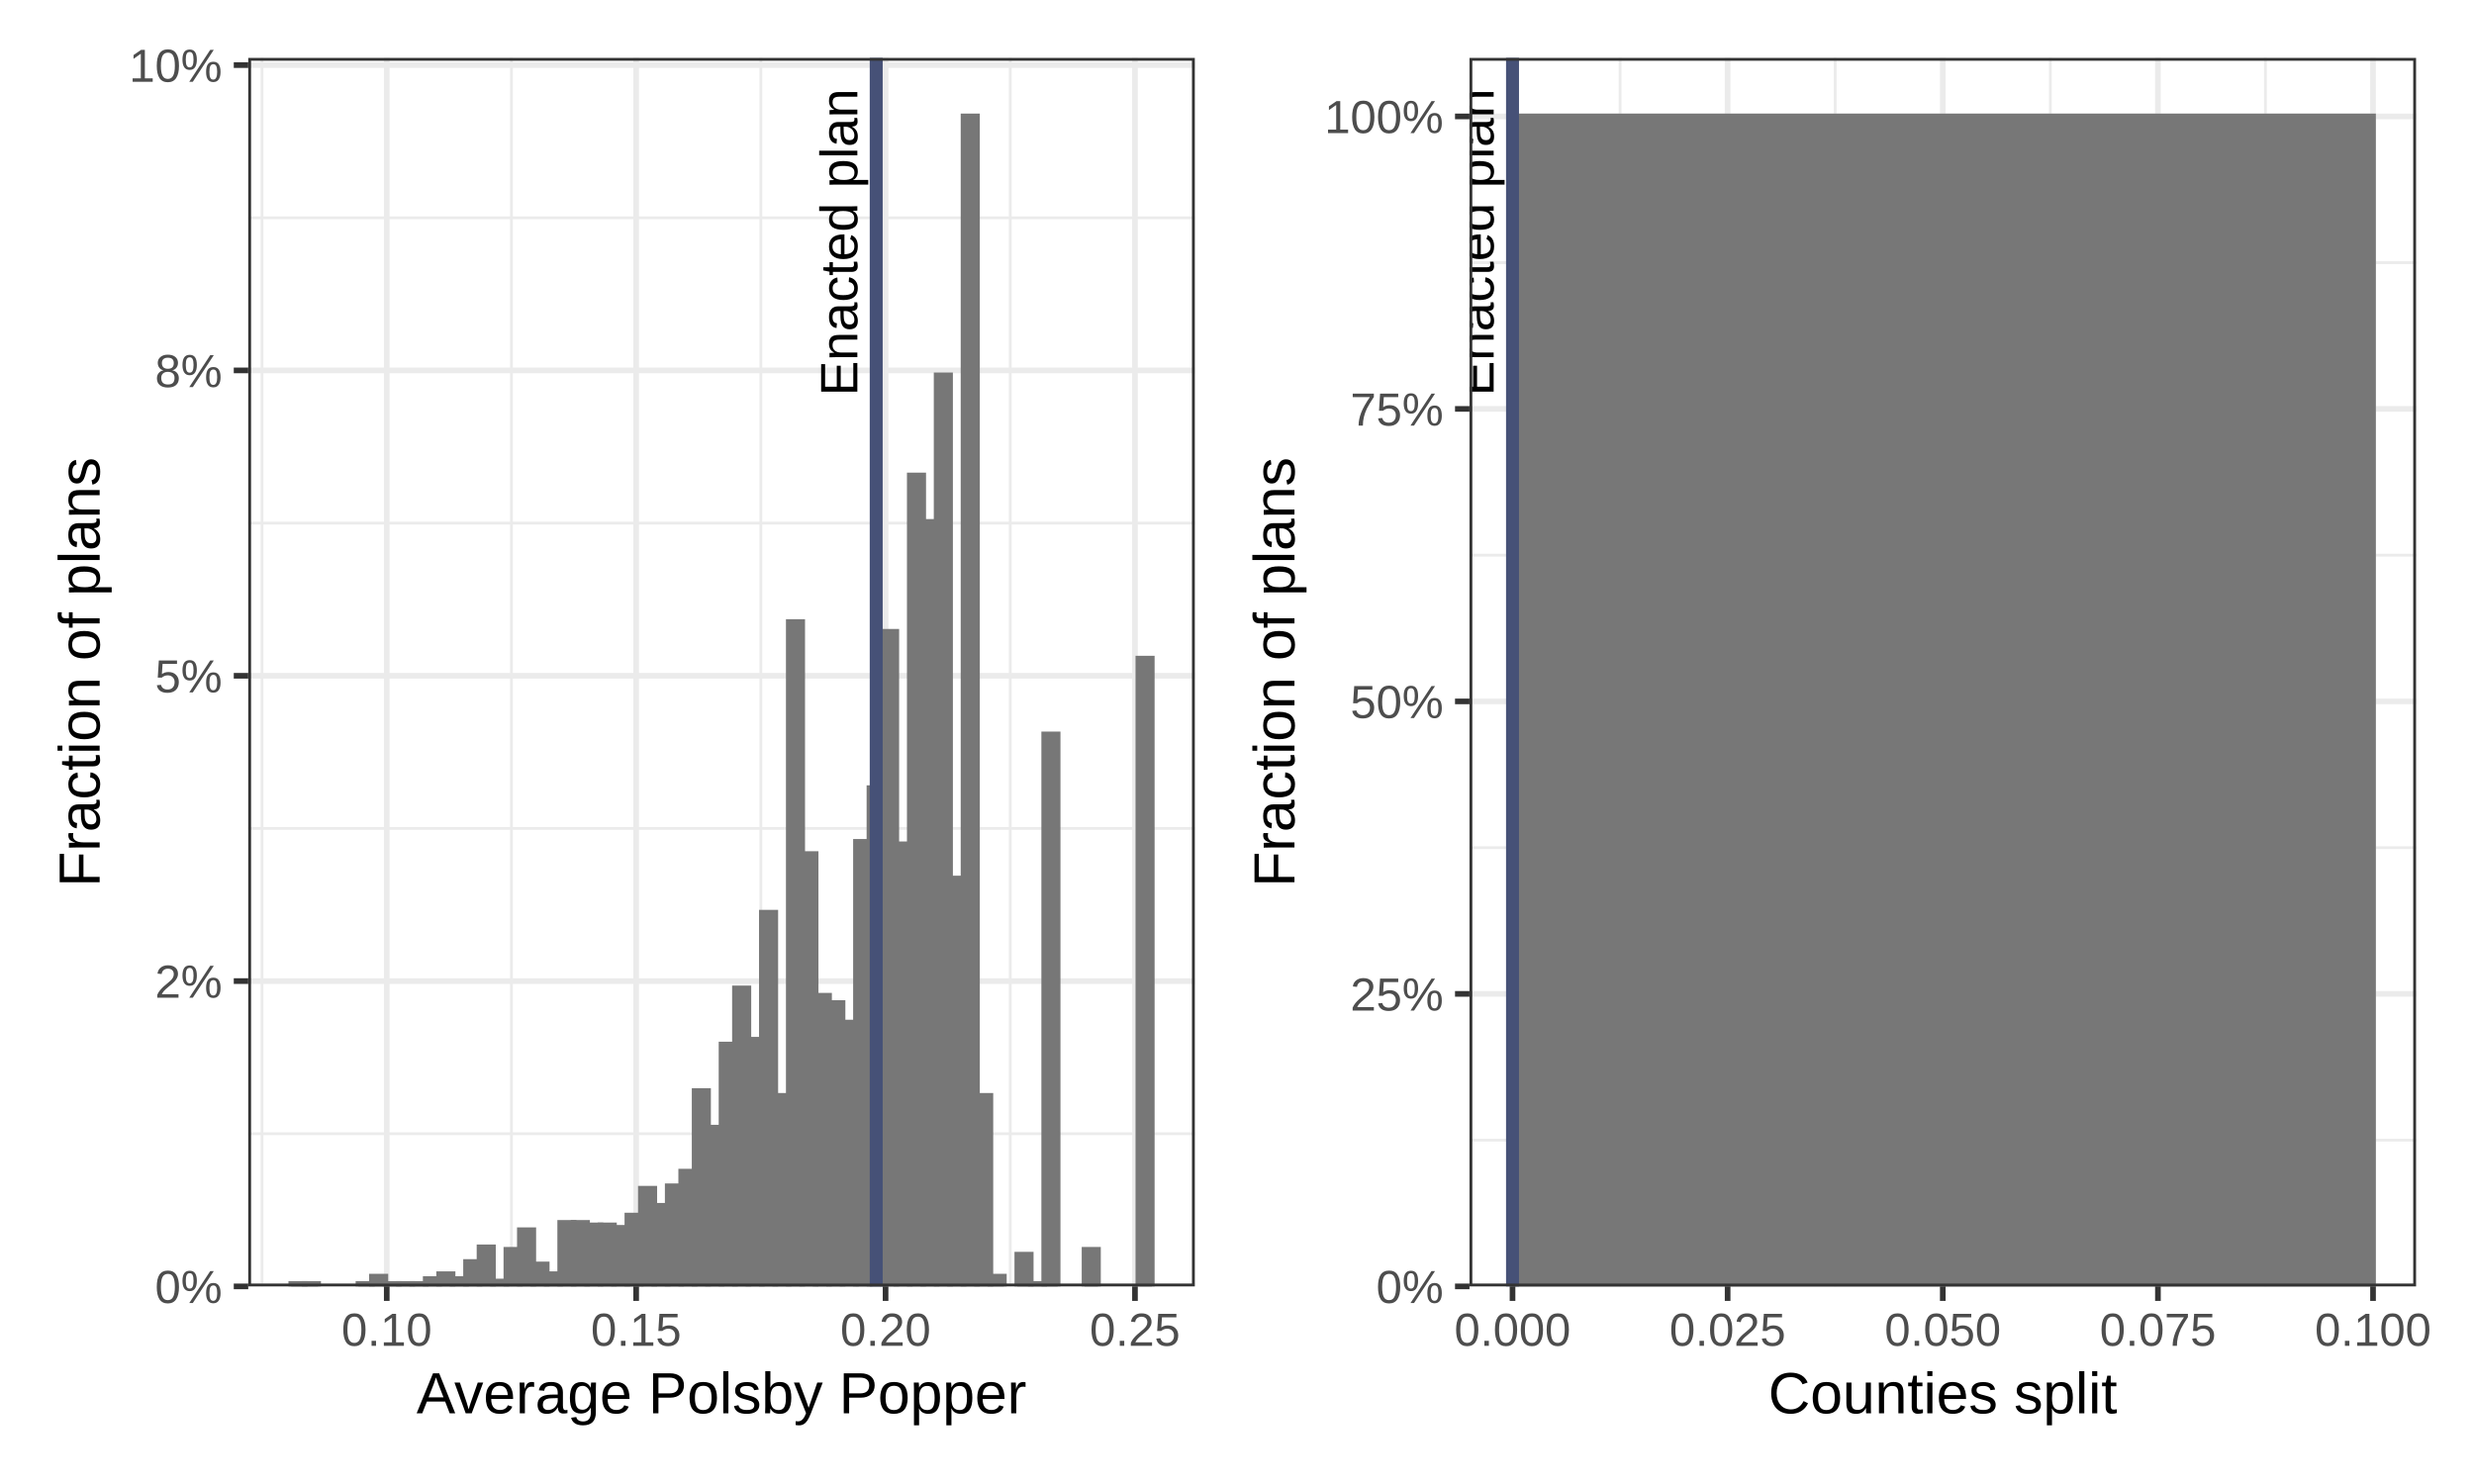
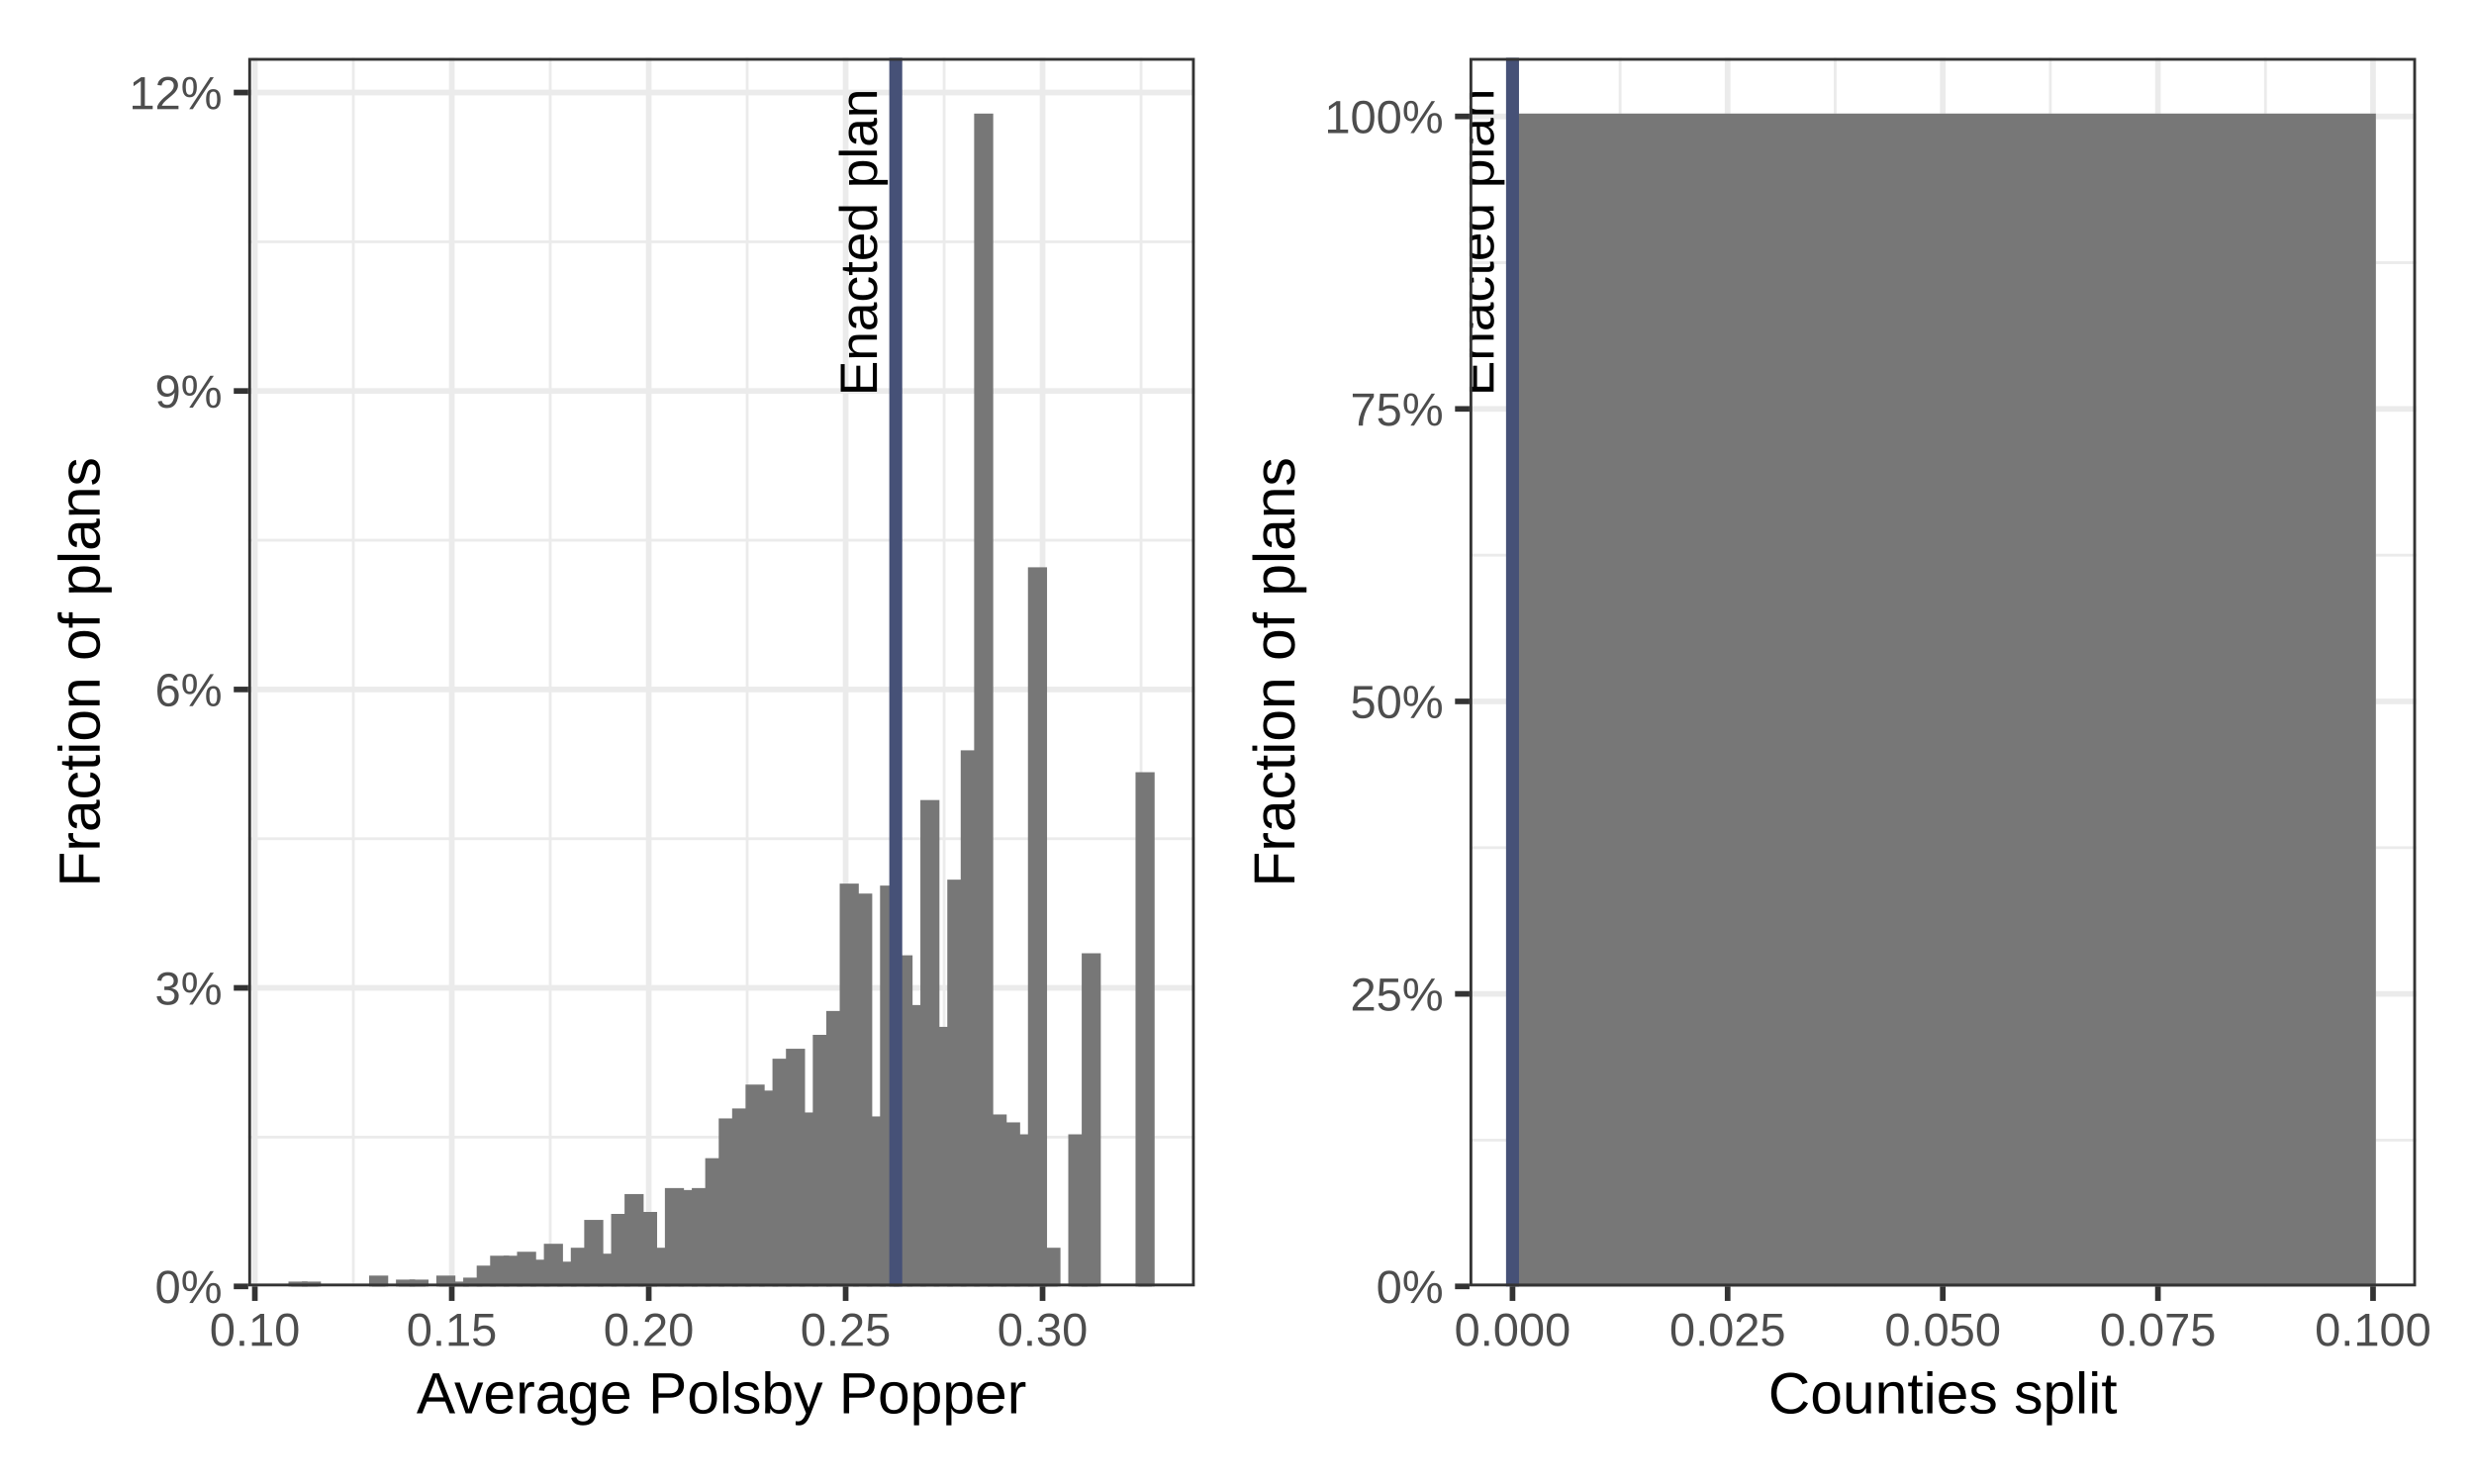
<svg xmlns="http://www.w3.org/2000/svg" class="svglite" width="468.00pt" height="280.80pt" viewBox="0 0 468.00 280.80">
  <defs>
    <style type="text/css">
    .svglite line, .svglite polyline, .svglite polygon, .svglite path, .svglite rect, .svglite circle {
      fill: none;
      stroke: #000000;
      stroke-linecap: round;
      stroke-linejoin: round;
      stroke-miterlimit: 10.00;
    }
  </style>
  </defs>
  <rect width="100%" height="100%" style="stroke: none; fill: #FFFFFF;" />
  <defs>
    <clipPath id="cpMC4wMHw0NjguMDB8MC4wMHwyODAuODA=">
      <rect x="0.00" y="0.00" width="468.00" height="280.80" />
    </clipPath>
  </defs>
  <g clip-path="url(#cpMC4wMHw0NjguMDB8MC4wMHwyODAuODA=)">
    <rect x="0" y="0" width="468.00" height="280.80" style="stroke-width: 1.07; stroke: #FFFFFF; fill: #FFFFFF;" />
  </g>
  <defs>
    <clipPath id="cpNS40OHwyMzEuNTB8NS40OHwyNzUuMzI=">
      <rect x="5.48" y="5.48" width="226.02" height="269.84" />
    </clipPath>
  </defs>
  <g clip-path="url(#cpNS40OHwyMzEuNTB8NS40OHwyNzUuMzI=)">
    <rect x="5.48" y="5.48" width="226.02" height="269.84" style="stroke-width: 1.07; stroke: #FFFFFF; fill: #FFFFFF;" />
  </g>
  <g clip-path="url(#cpMC4wMHw0NjguMDB8MC4wMHwyODAuODA=)">
</g>
  <defs>
    <clipPath id="cpNDYuOTZ8MjI2LjAyfDEwLjk2fDI0My40MQ==">
      <rect x="46.96" y="10.96" width="179.06" height="232.45" />
    </clipPath>
  </defs>
  <g clip-path="url(#cpNDYuOTZ8MjI2LjAyfDEwLjk2fDI0My40MQ==)">
    <rect x="46.96" y="10.96" width="179.06" height="232.45" style="stroke-width: 1.07; stroke: none; fill: #FFFFFF;" />
-     <polyline points="46.96,214.52 226.02,214.52 " style="stroke-width: 0.53; stroke: #EBEBEB; stroke-linecap: butt;" />
-     <polyline points="46.96,156.75 226.02,156.75 " style="stroke-width: 0.53; stroke: #EBEBEB; stroke-linecap: butt;" />
-     <polyline points="46.96,98.98 226.02,98.98 " style="stroke-width: 0.53; stroke: #EBEBEB; stroke-linecap: butt;" />
-     <polyline points="46.96,41.21 226.02,41.21 " style="stroke-width: 0.53; stroke: #EBEBEB; stroke-linecap: butt;" />
-     <polyline points="49.56,243.41 49.56,10.96 " style="stroke-width: 0.53; stroke: #EBEBEB; stroke-linecap: butt;" />
-     <polyline points="96.75,243.41 96.75,10.96 " style="stroke-width: 0.53; stroke: #EBEBEB; stroke-linecap: butt;" />
-     <polyline points="143.93,243.41 143.93,10.96 " style="stroke-width: 0.53; stroke: #EBEBEB; stroke-linecap: butt;" />
-     <polyline points="191.11,243.41 191.11,10.96 " style="stroke-width: 0.53; stroke: #EBEBEB; stroke-linecap: butt;" />
+     <polyline points="46.96,215.17 226.02,215.17 " style="stroke-width: 0.53; stroke: #EBEBEB; stroke-linecap: butt;" />
+     <polyline points="46.96,158.70 226.02,158.70 " style="stroke-width: 0.53; stroke: #EBEBEB; stroke-linecap: butt;" />
+     <polyline points="46.96,102.22 226.02,102.22 " style="stroke-width: 0.53; stroke: #EBEBEB; stroke-linecap: butt;" />
+     <polyline points="46.96,45.75 226.02,45.75 " style="stroke-width: 0.53; stroke: #EBEBEB; stroke-linecap: butt;" />
+     <polyline points="66.84,243.41 66.84,10.96 " style="stroke-width: 0.53; stroke: #EBEBEB; stroke-linecap: butt;" />
+     <polyline points="104.09,243.41 104.09,10.96 " style="stroke-width: 0.53; stroke: #EBEBEB; stroke-linecap: butt;" />
+     <polyline points="141.34,243.41 141.34,10.96 " style="stroke-width: 0.53; stroke: #EBEBEB; stroke-linecap: butt;" />
+     <polyline points="178.60,243.41 178.60,10.96 " style="stroke-width: 0.53; stroke: #EBEBEB; stroke-linecap: butt;" />
+     <polyline points="215.85,243.41 215.85,10.96 " style="stroke-width: 0.53; stroke: #EBEBEB; stroke-linecap: butt;" />
    <polyline points="46.96,243.41 226.02,243.41 " style="stroke-width: 1.07; stroke: #EBEBEB; stroke-linecap: butt;" />
-     <polyline points="46.96,185.64 226.02,185.64 " style="stroke-width: 1.07; stroke: #EBEBEB; stroke-linecap: butt;" />
-     <polyline points="46.96,127.87 226.02,127.87 " style="stroke-width: 1.07; stroke: #EBEBEB; stroke-linecap: butt;" />
-     <polyline points="46.96,70.09 226.02,70.09 " style="stroke-width: 1.07; stroke: #EBEBEB; stroke-linecap: butt;" />
-     <polyline points="46.96,12.32 226.02,12.32 " style="stroke-width: 1.07; stroke: #EBEBEB; stroke-linecap: butt;" />
-     <polyline points="73.16,243.41 73.16,10.96 " style="stroke-width: 1.07; stroke: #EBEBEB; stroke-linecap: butt;" />
-     <polyline points="120.34,243.41 120.34,10.96 " style="stroke-width: 1.07; stroke: #EBEBEB; stroke-linecap: butt;" />
-     <polyline points="167.52,243.41 167.52,10.96 " style="stroke-width: 1.07; stroke: #EBEBEB; stroke-linecap: butt;" />
-     <polyline points="214.70,243.41 214.70,10.96 " style="stroke-width: 1.07; stroke: #EBEBEB; stroke-linecap: butt;" />
-     <rect x="55.10" y="242.95" width="2.54" height="0.46" style="stroke-width: 1.07; stroke: #777777; stroke-linecap: square; stroke-linejoin: miter; fill: #777777;" />
-     <rect x="57.64" y="242.95" width="2.54" height="0.46" style="stroke-width: 1.07; stroke: #777777; stroke-linecap: square; stroke-linejoin: miter; fill: #777777;" />
+     <polyline points="46.96,186.93 226.02,186.93 " style="stroke-width: 1.07; stroke: #EBEBEB; stroke-linecap: butt;" />
+     <polyline points="46.96,130.46 226.02,130.46 " style="stroke-width: 1.07; stroke: #EBEBEB; stroke-linecap: butt;" />
+     <polyline points="46.96,73.98 226.02,73.98 " style="stroke-width: 1.07; stroke: #EBEBEB; stroke-linecap: butt;" />
+     <polyline points="46.96,17.51 226.02,17.51 " style="stroke-width: 1.07; stroke: #EBEBEB; stroke-linecap: butt;" />
+     <polyline points="48.21,243.41 48.21,10.96 " style="stroke-width: 1.07; stroke: #EBEBEB; stroke-linecap: butt;" />
+     <polyline points="85.46,243.41 85.46,10.96 " style="stroke-width: 1.07; stroke: #EBEBEB; stroke-linecap: butt;" />
+     <polyline points="122.72,243.41 122.72,10.96 " style="stroke-width: 1.07; stroke: #EBEBEB; stroke-linecap: butt;" />
+     <polyline points="159.97,243.41 159.97,10.96 " style="stroke-width: 1.07; stroke: #EBEBEB; stroke-linecap: butt;" />
+     <polyline points="197.22,243.41 197.22,10.96 " style="stroke-width: 1.07; stroke: #EBEBEB; stroke-linecap: butt;" />
+     <rect x="55.10" y="243.03" width="2.54" height="0.38" style="stroke-width: 1.07; stroke: #777777; stroke-linecap: square; stroke-linejoin: miter; fill: #777777;" />
+     <rect x="57.64" y="243.03" width="2.54" height="0.38" style="stroke-width: 1.07; stroke: #777777; stroke-linecap: square; stroke-linejoin: miter; fill: #777777;" />
    <rect x="60.18" y="243.41" width="2.54" height="0.00" style="stroke-width: 1.07; stroke: #777777; stroke-linecap: square; stroke-linejoin: miter; fill: #777777;" />
    <rect x="62.73" y="243.41" width="2.54" height="0.00" style="stroke-width: 1.07; stroke: #777777; stroke-linecap: square; stroke-linejoin: miter; fill: #777777;" />
    <rect x="65.27" y="243.41" width="2.54" height="0.00" style="stroke-width: 1.07; stroke: #777777; stroke-linecap: square; stroke-linejoin: miter; fill: #777777;" />
-     <rect x="67.81" y="242.95" width="2.54" height="0.46" style="stroke-width: 1.07; stroke: #777777; stroke-linecap: square; stroke-linejoin: miter; fill: #777777;" />
-     <rect x="70.36" y="241.56" width="2.54" height="1.85" style="stroke-width: 1.07; stroke: #777777; stroke-linecap: square; stroke-linejoin: miter; fill: #777777;" />
-     <rect x="72.90" y="242.95" width="2.54" height="0.46" style="stroke-width: 1.07; stroke: #777777; stroke-linecap: square; stroke-linejoin: miter; fill: #777777;" />
-     <rect x="75.44" y="242.95" width="2.54" height="0.46" style="stroke-width: 1.07; stroke: #777777; stroke-linecap: square; stroke-linejoin: miter; fill: #777777;" />
-     <rect x="77.99" y="242.95" width="2.54" height="0.46" style="stroke-width: 1.07; stroke: #777777; stroke-linecap: square; stroke-linejoin: miter; fill: #777777;" />
-     <rect x="80.53" y="242.02" width="2.54" height="1.39" style="stroke-width: 1.07; stroke: #777777; stroke-linecap: square; stroke-linejoin: miter; fill: #777777;" />
-     <rect x="83.07" y="241.10" width="2.54" height="2.31" style="stroke-width: 1.07; stroke: #777777; stroke-linecap: square; stroke-linejoin: miter; fill: #777777;" />
-     <rect x="85.62" y="242.02" width="2.54" height="1.39" style="stroke-width: 1.07; stroke: #777777; stroke-linecap: square; stroke-linejoin: miter; fill: #777777;" />
-     <rect x="88.16" y="238.79" width="2.54" height="4.62" style="stroke-width: 1.07; stroke: #777777; stroke-linecap: square; stroke-linejoin: miter; fill: #777777;" />
-     <rect x="90.71" y="236.02" width="2.54" height="7.39" style="stroke-width: 1.07; stroke: #777777; stroke-linecap: square; stroke-linejoin: miter; fill: #777777;" />
-     <rect x="93.25" y="242.49" width="2.54" height="0.92" style="stroke-width: 1.07; stroke: #777777; stroke-linecap: square; stroke-linejoin: miter; fill: #777777;" />
-     <rect x="95.79" y="236.48" width="2.54" height="6.93" style="stroke-width: 1.07; stroke: #777777; stroke-linecap: square; stroke-linejoin: miter; fill: #777777;" />
-     <rect x="98.34" y="232.78" width="2.54" height="10.63" style="stroke-width: 1.07; stroke: #777777; stroke-linecap: square; stroke-linejoin: miter; fill: #777777;" />
-     <rect x="100.88" y="239.25" width="2.54" height="4.16" style="stroke-width: 1.07; stroke: #777777; stroke-linecap: square; stroke-linejoin: miter; fill: #777777;" />
-     <rect x="103.42" y="241.10" width="2.54" height="2.31" style="stroke-width: 1.07; stroke: #777777; stroke-linecap: square; stroke-linejoin: miter; fill: #777777;" />
-     <rect x="105.97" y="231.39" width="2.54" height="12.02" style="stroke-width: 1.07; stroke: #777777; stroke-linecap: square; stroke-linejoin: miter; fill: #777777;" />
-     <rect x="108.51" y="231.39" width="2.54" height="12.02" style="stroke-width: 1.07; stroke: #777777; stroke-linecap: square; stroke-linejoin: miter; fill: #777777;" />
-     <rect x="111.05" y="231.86" width="2.54" height="11.55" style="stroke-width: 1.07; stroke: #777777; stroke-linecap: square; stroke-linejoin: miter; fill: #777777;" />
-     <rect x="113.60" y="231.86" width="2.54" height="11.55" style="stroke-width: 1.07; stroke: #777777; stroke-linecap: square; stroke-linejoin: miter; fill: #777777;" />
-     <rect x="116.14" y="232.32" width="2.54" height="11.09" style="stroke-width: 1.07; stroke: #777777; stroke-linecap: square; stroke-linejoin: miter; fill: #777777;" />
-     <rect x="118.68" y="230.01" width="2.54" height="13.40" style="stroke-width: 1.07; stroke: #777777; stroke-linecap: square; stroke-linejoin: miter; fill: #777777;" />
-     <rect x="121.23" y="224.92" width="2.54" height="18.49" style="stroke-width: 1.07; stroke: #777777; stroke-linecap: square; stroke-linejoin: miter; fill: #777777;" />
-     <rect x="123.77" y="228.16" width="2.54" height="15.25" style="stroke-width: 1.07; stroke: #777777; stroke-linecap: square; stroke-linejoin: miter; fill: #777777;" />
-     <rect x="126.31" y="224.46" width="2.54" height="18.95" style="stroke-width: 1.07; stroke: #777777; stroke-linecap: square; stroke-linejoin: miter; fill: #777777;" />
-     <rect x="128.86" y="221.69" width="2.54" height="21.72" style="stroke-width: 1.07; stroke: #777777; stroke-linecap: square; stroke-linejoin: miter; fill: #777777;" />
-     <rect x="131.40" y="206.44" width="2.54" height="36.97" style="stroke-width: 1.07; stroke: #777777; stroke-linecap: square; stroke-linejoin: miter; fill: #777777;" />
-     <rect x="133.94" y="213.37" width="2.54" height="30.04" style="stroke-width: 1.07; stroke: #777777; stroke-linecap: square; stroke-linejoin: miter; fill: #777777;" />
-     <rect x="136.49" y="197.65" width="2.54" height="45.76" style="stroke-width: 1.07; stroke: #777777; stroke-linecap: square; stroke-linejoin: miter; fill: #777777;" />
-     <rect x="139.03" y="187.02" width="2.54" height="56.39" style="stroke-width: 1.07; stroke: #777777; stroke-linecap: square; stroke-linejoin: miter; fill: #777777;" />
-     <rect x="141.57" y="196.73" width="2.54" height="46.68" style="stroke-width: 1.07; stroke: #777777; stroke-linecap: square; stroke-linejoin: miter; fill: #777777;" />
-     <rect x="144.12" y="172.70" width="2.54" height="70.71" style="stroke-width: 1.07; stroke: #777777; stroke-linecap: square; stroke-linejoin: miter; fill: #777777;" />
-     <rect x="146.66" y="207.36" width="2.54" height="36.05" style="stroke-width: 1.07; stroke: #777777; stroke-linecap: square; stroke-linejoin: miter; fill: #777777;" />
-     <rect x="149.21" y="117.70" width="2.54" height="125.71" style="stroke-width: 1.07; stroke: #777777; stroke-linecap: square; stroke-linejoin: miter; fill: #777777;" />
-     <rect x="151.75" y="161.60" width="2.54" height="81.80" style="stroke-width: 1.07; stroke: #777777; stroke-linecap: square; stroke-linejoin: miter; fill: #777777;" />
-     <rect x="154.29" y="188.41" width="2.54" height="55.00" style="stroke-width: 1.07; stroke: #777777; stroke-linecap: square; stroke-linejoin: miter; fill: #777777;" />
-     <rect x="156.84" y="189.80" width="2.54" height="53.61" style="stroke-width: 1.07; stroke: #777777; stroke-linecap: square; stroke-linejoin: miter; fill: #777777;" />
-     <rect x="159.38" y="193.49" width="2.54" height="49.91" style="stroke-width: 1.07; stroke: #777777; stroke-linecap: square; stroke-linejoin: miter; fill: #777777;" />
-     <rect x="161.92" y="159.29" width="2.54" height="84.12" style="stroke-width: 1.07; stroke: #777777; stroke-linecap: square; stroke-linejoin: miter; fill: #777777;" />
-     <rect x="164.47" y="149.13" width="2.54" height="94.28" style="stroke-width: 1.07; stroke: #777777; stroke-linecap: square; stroke-linejoin: miter; fill: #777777;" />
-     <rect x="167.01" y="119.55" width="2.54" height="123.86" style="stroke-width: 1.07; stroke: #777777; stroke-linecap: square; stroke-linejoin: miter; fill: #777777;" />
-     <rect x="169.55" y="159.76" width="2.54" height="83.65" style="stroke-width: 1.07; stroke: #777777; stroke-linecap: square; stroke-linejoin: miter; fill: #777777;" />
-     <rect x="172.10" y="89.97" width="2.54" height="153.44" style="stroke-width: 1.07; stroke: #777777; stroke-linecap: square; stroke-linejoin: miter; fill: #777777;" />
-     <rect x="174.64" y="98.75" width="2.54" height="144.66" style="stroke-width: 1.07; stroke: #777777; stroke-linecap: square; stroke-linejoin: miter; fill: #777777;" />
-     <rect x="177.18" y="71.02" width="2.54" height="172.39" style="stroke-width: 1.07; stroke: #777777; stroke-linecap: square; stroke-linejoin: miter; fill: #777777;" />
-     <rect x="179.73" y="166.23" width="2.54" height="77.18" style="stroke-width: 1.07; stroke: #777777; stroke-linecap: square; stroke-linejoin: miter; fill: #777777;" />
-     <rect x="182.27" y="22.03" width="2.54" height="221.38" style="stroke-width: 1.07; stroke: #777777; stroke-linecap: square; stroke-linejoin: miter; fill: #777777;" />
-     <rect x="184.81" y="207.36" width="2.54" height="36.05" style="stroke-width: 1.07; stroke: #777777; stroke-linecap: square; stroke-linejoin: miter; fill: #777777;" />
-     <rect x="187.36" y="241.56" width="2.54" height="1.85" style="stroke-width: 1.07; stroke: #777777; stroke-linecap: square; stroke-linejoin: miter; fill: #777777;" />
-     <rect x="189.90" y="243.41" width="2.54" height="0.00" style="stroke-width: 1.07; stroke: #777777; stroke-linecap: square; stroke-linejoin: miter; fill: #777777;" />
-     <rect x="192.44" y="237.40" width="2.54" height="6.01" style="stroke-width: 1.07; stroke: #777777; stroke-linecap: square; stroke-linejoin: miter; fill: #777777;" />
-     <rect x="194.99" y="242.95" width="2.54" height="0.46" style="stroke-width: 1.07; stroke: #777777; stroke-linecap: square; stroke-linejoin: miter; fill: #777777;" />
-     <rect x="197.53" y="138.96" width="2.54" height="104.45" style="stroke-width: 1.07; stroke: #777777; stroke-linecap: square; stroke-linejoin: miter; fill: #777777;" />
+     <rect x="67.81" y="243.41" width="2.54" height="0.00" style="stroke-width: 1.07; stroke: #777777; stroke-linecap: square; stroke-linejoin: miter; fill: #777777;" />
+     <rect x="70.36" y="241.90" width="2.54" height="1.51" style="stroke-width: 1.07; stroke: #777777; stroke-linecap: square; stroke-linejoin: miter; fill: #777777;" />
+     <rect x="72.90" y="243.41" width="2.54" height="0.00" style="stroke-width: 1.07; stroke: #777777; stroke-linecap: square; stroke-linejoin: miter; fill: #777777;" />
+     <rect x="75.44" y="242.66" width="2.54" height="0.75" style="stroke-width: 1.07; stroke: #777777; stroke-linecap: square; stroke-linejoin: miter; fill: #777777;" />
+     <rect x="77.99" y="242.66" width="2.54" height="0.75" style="stroke-width: 1.07; stroke: #777777; stroke-linecap: square; stroke-linejoin: miter; fill: #777777;" />
+     <rect x="80.53" y="243.41" width="2.54" height="0.00" style="stroke-width: 1.07; stroke: #777777; stroke-linecap: square; stroke-linejoin: miter; fill: #777777;" />
+     <rect x="83.07" y="241.90" width="2.54" height="1.51" style="stroke-width: 1.07; stroke: #777777; stroke-linecap: square; stroke-linejoin: miter; fill: #777777;" />
+     <rect x="85.62" y="243.03" width="2.54" height="0.38" style="stroke-width: 1.07; stroke: #777777; stroke-linecap: square; stroke-linejoin: miter; fill: #777777;" />
+     <rect x="88.16" y="242.28" width="2.54" height="1.13" style="stroke-width: 1.07; stroke: #777777; stroke-linecap: square; stroke-linejoin: miter; fill: #777777;" />
+     <rect x="90.71" y="240.02" width="2.54" height="3.39" style="stroke-width: 1.07; stroke: #777777; stroke-linecap: square; stroke-linejoin: miter; fill: #777777;" />
+     <rect x="93.25" y="238.14" width="2.54" height="5.27" style="stroke-width: 1.07; stroke: #777777; stroke-linecap: square; stroke-linejoin: miter; fill: #777777;" />
+     <rect x="95.79" y="238.14" width="2.54" height="5.27" style="stroke-width: 1.07; stroke: #777777; stroke-linecap: square; stroke-linejoin: miter; fill: #777777;" />
+     <rect x="98.34" y="237.39" width="2.54" height="6.02" style="stroke-width: 1.07; stroke: #777777; stroke-linecap: square; stroke-linejoin: miter; fill: #777777;" />
+     <rect x="100.88" y="238.89" width="2.54" height="4.52" style="stroke-width: 1.07; stroke: #777777; stroke-linecap: square; stroke-linejoin: miter; fill: #777777;" />
+     <rect x="103.42" y="235.88" width="2.54" height="7.53" style="stroke-width: 1.07; stroke: #777777; stroke-linecap: square; stroke-linejoin: miter; fill: #777777;" />
+     <rect x="105.97" y="239.27" width="2.54" height="4.14" style="stroke-width: 1.07; stroke: #777777; stroke-linecap: square; stroke-linejoin: miter; fill: #777777;" />
+     <rect x="108.51" y="236.63" width="2.54" height="6.78" style="stroke-width: 1.07; stroke: #777777; stroke-linecap: square; stroke-linejoin: miter; fill: #777777;" />
+     <rect x="111.05" y="231.36" width="2.54" height="12.05" style="stroke-width: 1.07; stroke: #777777; stroke-linecap: square; stroke-linejoin: miter; fill: #777777;" />
+     <rect x="113.60" y="237.76" width="2.54" height="5.65" style="stroke-width: 1.07; stroke: #777777; stroke-linecap: square; stroke-linejoin: miter; fill: #777777;" />
+     <rect x="116.14" y="230.23" width="2.54" height="13.18" style="stroke-width: 1.07; stroke: #777777; stroke-linecap: square; stroke-linejoin: miter; fill: #777777;" />
+     <rect x="118.68" y="226.47" width="2.54" height="16.94" style="stroke-width: 1.07; stroke: #777777; stroke-linecap: square; stroke-linejoin: miter; fill: #777777;" />
+     <rect x="121.23" y="229.86" width="2.54" height="13.55" style="stroke-width: 1.07; stroke: #777777; stroke-linecap: square; stroke-linejoin: miter; fill: #777777;" />
+     <rect x="123.77" y="236.63" width="2.54" height="6.78" style="stroke-width: 1.07; stroke: #777777; stroke-linecap: square; stroke-linejoin: miter; fill: #777777;" />
+     <rect x="126.31" y="225.34" width="2.54" height="18.07" style="stroke-width: 1.07; stroke: #777777; stroke-linecap: square; stroke-linejoin: miter; fill: #777777;" />
+     <rect x="128.86" y="225.71" width="2.54" height="17.70" style="stroke-width: 1.07; stroke: #777777; stroke-linecap: square; stroke-linejoin: miter; fill: #777777;" />
+     <rect x="131.40" y="225.34" width="2.54" height="18.07" style="stroke-width: 1.07; stroke: #777777; stroke-linecap: square; stroke-linejoin: miter; fill: #777777;" />
+     <rect x="133.94" y="219.69" width="2.54" height="23.72" style="stroke-width: 1.07; stroke: #777777; stroke-linecap: square; stroke-linejoin: miter; fill: #777777;" />
+     <rect x="136.49" y="212.16" width="2.54" height="31.25" style="stroke-width: 1.07; stroke: #777777; stroke-linecap: square; stroke-linejoin: miter; fill: #777777;" />
+     <rect x="139.03" y="210.28" width="2.54" height="33.13" style="stroke-width: 1.07; stroke: #777777; stroke-linecap: square; stroke-linejoin: miter; fill: #777777;" />
+     <rect x="141.57" y="205.76" width="2.54" height="37.65" style="stroke-width: 1.07; stroke: #777777; stroke-linecap: square; stroke-linejoin: miter; fill: #777777;" />
+     <rect x="144.12" y="206.89" width="2.54" height="36.52" style="stroke-width: 1.07; stroke: #777777; stroke-linecap: square; stroke-linejoin: miter; fill: #777777;" />
+     <rect x="146.66" y="200.87" width="2.54" height="42.54" style="stroke-width: 1.07; stroke: #777777; stroke-linecap: square; stroke-linejoin: miter; fill: #777777;" />
+     <rect x="149.21" y="198.98" width="2.54" height="44.43" style="stroke-width: 1.07; stroke: #777777; stroke-linecap: square; stroke-linejoin: miter; fill: #777777;" />
+     <rect x="151.75" y="211.03" width="2.54" height="32.38" style="stroke-width: 1.07; stroke: #777777; stroke-linecap: square; stroke-linejoin: miter; fill: #777777;" />
+     <rect x="154.29" y="196.35" width="2.54" height="47.06" style="stroke-width: 1.07; stroke: #777777; stroke-linecap: square; stroke-linejoin: miter; fill: #777777;" />
+     <rect x="156.84" y="191.83" width="2.54" height="51.58" style="stroke-width: 1.07; stroke: #777777; stroke-linecap: square; stroke-linejoin: miter; fill: #777777;" />
+     <rect x="159.38" y="167.73" width="2.54" height="75.68" style="stroke-width: 1.07; stroke: #777777; stroke-linecap: square; stroke-linejoin: miter; fill: #777777;" />
+     <rect x="161.92" y="169.62" width="2.54" height="73.79" style="stroke-width: 1.07; stroke: #777777; stroke-linecap: square; stroke-linejoin: miter; fill: #777777;" />
+     <rect x="164.47" y="211.78" width="2.54" height="31.63" style="stroke-width: 1.07; stroke: #777777; stroke-linecap: square; stroke-linejoin: miter; fill: #777777;" />
+     <rect x="167.01" y="168.11" width="2.54" height="75.30" style="stroke-width: 1.07; stroke: #777777; stroke-linecap: square; stroke-linejoin: miter; fill: #777777;" />
+     <rect x="169.55" y="181.29" width="2.54" height="62.12" style="stroke-width: 1.07; stroke: #777777; stroke-linecap: square; stroke-linejoin: miter; fill: #777777;" />
+     <rect x="172.10" y="190.70" width="2.54" height="52.71" style="stroke-width: 1.07; stroke: #777777; stroke-linecap: square; stroke-linejoin: miter; fill: #777777;" />
+     <rect x="174.64" y="151.92" width="2.54" height="91.49" style="stroke-width: 1.07; stroke: #777777; stroke-linecap: square; stroke-linejoin: miter; fill: #777777;" />
+     <rect x="177.18" y="194.84" width="2.54" height="48.57" style="stroke-width: 1.07; stroke: #777777; stroke-linecap: square; stroke-linejoin: miter; fill: #777777;" />
+     <rect x="179.73" y="166.98" width="2.54" height="76.43" style="stroke-width: 1.07; stroke: #777777; stroke-linecap: square; stroke-linejoin: miter; fill: #777777;" />
+     <rect x="182.27" y="142.51" width="2.54" height="100.90" style="stroke-width: 1.07; stroke: #777777; stroke-linecap: square; stroke-linejoin: miter; fill: #777777;" />
+     <rect x="184.81" y="22.03" width="2.54" height="221.38" style="stroke-width: 1.07; stroke: #777777; stroke-linecap: square; stroke-linejoin: miter; fill: #777777;" />
+     <rect x="187.36" y="211.41" width="2.54" height="32.00" style="stroke-width: 1.07; stroke: #777777; stroke-linecap: square; stroke-linejoin: miter; fill: #777777;" />
+     <rect x="189.90" y="212.91" width="2.54" height="30.50" style="stroke-width: 1.07; stroke: #777777; stroke-linecap: square; stroke-linejoin: miter; fill: #777777;" />
+     <rect x="192.44" y="215.17" width="2.54" height="28.24" style="stroke-width: 1.07; stroke: #777777; stroke-linecap: square; stroke-linejoin: miter; fill: #777777;" />
+     <rect x="194.99" y="107.87" width="2.54" height="135.54" style="stroke-width: 1.07; stroke: #777777; stroke-linecap: square; stroke-linejoin: miter; fill: #777777;" />
+     <rect x="197.53" y="236.63" width="2.54" height="6.78" style="stroke-width: 1.07; stroke: #777777; stroke-linecap: square; stroke-linejoin: miter; fill: #777777;" />
    <rect x="200.07" y="243.41" width="2.54" height="0.00" style="stroke-width: 1.07; stroke: #777777; stroke-linecap: square; stroke-linejoin: miter; fill: #777777;" />
-     <rect x="202.62" y="243.41" width="2.54" height="0.00" style="stroke-width: 1.07; stroke: #777777; stroke-linecap: square; stroke-linejoin: miter; fill: #777777;" />
-     <rect x="205.16" y="236.48" width="2.54" height="6.93" style="stroke-width: 1.07; stroke: #777777; stroke-linecap: square; stroke-linejoin: miter; fill: #777777;" />
+     <rect x="202.62" y="215.17" width="2.54" height="28.24" style="stroke-width: 1.07; stroke: #777777; stroke-linecap: square; stroke-linejoin: miter; fill: #777777;" />
+     <rect x="205.16" y="180.91" width="2.54" height="62.50" style="stroke-width: 1.07; stroke: #777777; stroke-linecap: square; stroke-linejoin: miter; fill: #777777;" />
    <rect x="207.71" y="243.41" width="2.54" height="0.00" style="stroke-width: 1.07; stroke: #777777; stroke-linecap: square; stroke-linejoin: miter; fill: #777777;" />
    <rect x="210.25" y="243.41" width="2.54" height="0.00" style="stroke-width: 1.07; stroke: #777777; stroke-linecap: square; stroke-linejoin: miter; fill: #777777;" />
    <rect x="212.79" y="243.41" width="2.54" height="0.00" style="stroke-width: 1.07; stroke: #777777; stroke-linecap: square; stroke-linejoin: miter; fill: #777777;" />
-     <rect x="215.34" y="124.63" width="2.54" height="118.78" style="stroke-width: 1.07; stroke: #777777; stroke-linecap: square; stroke-linejoin: miter; fill: #777777;" />
-     <line x1="165.75" y1="243.41" x2="165.75" y2="10.96" style="stroke-width: 2.45; stroke: #465177; stroke-linecap: butt;" />
-     <text transform="translate(162.18,16.77) rotate(-90)" text-anchor="end" style="font-size: 9.96px; font-family: Arial;" textLength="58.11px" lengthAdjust="spacingAndGlyphs">Enacted plan</text>
+     <rect x="215.34" y="146.65" width="2.54" height="96.76" style="stroke-width: 1.07; stroke: #777777; stroke-linecap: square; stroke-linejoin: miter; fill: #777777;" />
+     <line x1="169.45" y1="243.41" x2="169.45" y2="10.96" style="stroke-width: 2.45; stroke: #465177; stroke-linecap: butt;" />
+     <text transform="translate(165.88,16.77) rotate(-90)" text-anchor="end" style="font-size: 9.96px; font-family: Arial;" textLength="58.11px" lengthAdjust="spacingAndGlyphs">Enacted plan</text>
    <rect x="46.96" y="10.96" width="179.06" height="232.45" style="stroke-width: 1.07; stroke: #333333;" />
  </g>
  <g clip-path="url(#cpMC4wMHw0NjguMDB8MC4wMHwyODAuODA=)">
    <text x="42.03" y="246.56" text-anchor="end" style="font-size: 8.80px; fill: #4D4D4D; font-family: Arial;" textLength="12.72px" lengthAdjust="spacingAndGlyphs">0%</text>
-     <text x="42.03" y="188.79" text-anchor="end" style="font-size: 8.80px; fill: #4D4D4D; font-family: Arial;" textLength="12.72px" lengthAdjust="spacingAndGlyphs">2%</text>
-     <text x="42.03" y="131.02" text-anchor="end" style="font-size: 8.80px; fill: #4D4D4D; font-family: Arial;" textLength="12.72px" lengthAdjust="spacingAndGlyphs">5%</text>
-     <text x="42.03" y="73.25" text-anchor="end" style="font-size: 8.80px; fill: #4D4D4D; font-family: Arial;" textLength="12.72px" lengthAdjust="spacingAndGlyphs">8%</text>
-     <text x="42.03" y="15.48" text-anchor="end" style="font-size: 8.80px; fill: #4D4D4D; font-family: Arial;" textLength="17.61px" lengthAdjust="spacingAndGlyphs">10%</text>
+     <text x="42.03" y="190.09" text-anchor="end" style="font-size: 8.80px; fill: #4D4D4D; font-family: Arial;" textLength="12.72px" lengthAdjust="spacingAndGlyphs">3%</text>
+     <text x="42.03" y="133.61" text-anchor="end" style="font-size: 8.80px; fill: #4D4D4D; font-family: Arial;" textLength="12.72px" lengthAdjust="spacingAndGlyphs">6%</text>
+     <text x="42.03" y="77.14" text-anchor="end" style="font-size: 8.80px; fill: #4D4D4D; font-family: Arial;" textLength="12.72px" lengthAdjust="spacingAndGlyphs">9%</text>
+     <text x="42.03" y="20.66" text-anchor="end" style="font-size: 8.80px; fill: #4D4D4D; font-family: Arial;" textLength="17.61px" lengthAdjust="spacingAndGlyphs">12%</text>
    <polyline points="44.22,243.41 46.96,243.41 " style="stroke-width: 1.07; stroke: #333333; stroke-linecap: butt;" />
-     <polyline points="44.22,185.64 46.96,185.64 " style="stroke-width: 1.07; stroke: #333333; stroke-linecap: butt;" />
-     <polyline points="44.22,127.87 46.96,127.87 " style="stroke-width: 1.07; stroke: #333333; stroke-linecap: butt;" />
-     <polyline points="44.22,70.09 46.96,70.09 " style="stroke-width: 1.07; stroke: #333333; stroke-linecap: butt;" />
-     <polyline points="44.22,12.32 46.96,12.32 " style="stroke-width: 1.07; stroke: #333333; stroke-linecap: butt;" />
-     <polyline points="73.16,246.15 73.16,243.41 " style="stroke-width: 1.07; stroke: #333333; stroke-linecap: butt;" />
-     <polyline points="120.34,246.15 120.34,243.41 " style="stroke-width: 1.07; stroke: #333333; stroke-linecap: butt;" />
-     <polyline points="167.52,246.15 167.52,243.41 " style="stroke-width: 1.07; stroke: #333333; stroke-linecap: butt;" />
-     <polyline points="214.70,246.15 214.70,243.41 " style="stroke-width: 1.07; stroke: #333333; stroke-linecap: butt;" />
-     <text x="73.16" y="254.65" text-anchor="middle" style="font-size: 8.80px; fill: #4D4D4D; font-family: Arial;" textLength="17.13px" lengthAdjust="spacingAndGlyphs">0.10</text>
-     <text x="120.34" y="254.65" text-anchor="middle" style="font-size: 8.80px; fill: #4D4D4D; font-family: Arial;" textLength="17.13px" lengthAdjust="spacingAndGlyphs">0.15</text>
-     <text x="167.52" y="254.65" text-anchor="middle" style="font-size: 8.80px; fill: #4D4D4D; font-family: Arial;" textLength="17.13px" lengthAdjust="spacingAndGlyphs">0.20</text>
-     <text x="214.70" y="254.65" text-anchor="middle" style="font-size: 8.80px; fill: #4D4D4D; font-family: Arial;" textLength="17.13px" lengthAdjust="spacingAndGlyphs">0.25</text>
+     <polyline points="44.22,186.93 46.96,186.93 " style="stroke-width: 1.07; stroke: #333333; stroke-linecap: butt;" />
+     <polyline points="44.22,130.46 46.96,130.46 " style="stroke-width: 1.07; stroke: #333333; stroke-linecap: butt;" />
+     <polyline points="44.22,73.98 46.96,73.98 " style="stroke-width: 1.07; stroke: #333333; stroke-linecap: butt;" />
+     <polyline points="44.22,17.51 46.96,17.51 " style="stroke-width: 1.07; stroke: #333333; stroke-linecap: butt;" />
+     <polyline points="48.21,246.15 48.21,243.41 " style="stroke-width: 1.07; stroke: #333333; stroke-linecap: butt;" />
+     <polyline points="85.46,246.15 85.46,243.41 " style="stroke-width: 1.07; stroke: #333333; stroke-linecap: butt;" />
+     <polyline points="122.72,246.15 122.72,243.41 " style="stroke-width: 1.07; stroke: #333333; stroke-linecap: butt;" />
+     <polyline points="159.97,246.15 159.97,243.41 " style="stroke-width: 1.07; stroke: #333333; stroke-linecap: butt;" />
+     <polyline points="197.22,246.15 197.22,243.41 " style="stroke-width: 1.07; stroke: #333333; stroke-linecap: butt;" />
+     <text x="48.21" y="254.65" text-anchor="middle" style="font-size: 8.80px; fill: #4D4D4D; font-family: Arial;" textLength="17.13px" lengthAdjust="spacingAndGlyphs">0.10</text>
+     <text x="85.46" y="254.65" text-anchor="middle" style="font-size: 8.80px; fill: #4D4D4D; font-family: Arial;" textLength="17.13px" lengthAdjust="spacingAndGlyphs">0.15</text>
+     <text x="122.72" y="254.65" text-anchor="middle" style="font-size: 8.80px; fill: #4D4D4D; font-family: Arial;" textLength="17.13px" lengthAdjust="spacingAndGlyphs">0.20</text>
+     <text x="159.97" y="254.65" text-anchor="middle" style="font-size: 8.80px; fill: #4D4D4D; font-family: Arial;" textLength="17.13px" lengthAdjust="spacingAndGlyphs">0.25</text>
+     <text x="197.22" y="254.65" text-anchor="middle" style="font-size: 8.80px; fill: #4D4D4D; font-family: Arial;" textLength="17.13px" lengthAdjust="spacingAndGlyphs">0.30</text>
    <text x="136.49" y="267.42" text-anchor="middle" style="font-size: 11.00px; font-family: Arial;" textLength="115.59px" lengthAdjust="spacingAndGlyphs">Average Polsby Popper</text>
    <text transform="translate(18.85,127.18) rotate(-90)" text-anchor="middle" style="font-size: 11.00px; font-family: Arial;" textLength="81.32px" lengthAdjust="spacingAndGlyphs">Fraction of plans</text>
  </g>
  <defs>
    <clipPath id="cpMjMxLjUwfDQ2Mi41Mnw1LjQ4fDI3NS4zMg==">
      <rect x="231.50" y="5.48" width="231.02" height="269.84" />
    </clipPath>
  </defs>
  <g clip-path="url(#cpMjMxLjUwfDQ2Mi41Mnw1LjQ4fDI3NS4zMg==)">
    <rect x="231.50" y="5.48" width="231.02" height="269.84" style="stroke-width: 1.07; stroke: #FFFFFF; fill: #FFFFFF;" />
  </g>
  <g clip-path="url(#cpMC4wMHw0NjguMDB8MC4wMHwyODAuODA=)">
</g>
  <defs>
    <clipPath id="cpMjc3Ljk4fDQ1Ny4wNHwxMC45NnwyNDMuNDE=">
      <rect x="277.98" y="10.96" width="179.06" height="232.45" />
    </clipPath>
  </defs>
  <g clip-path="url(#cpMjc3Ljk4fDQ1Ny4wNHwxMC45NnwyNDMuNDE=)">
    <rect x="277.98" y="10.96" width="179.06" height="232.45" style="stroke-width: 1.07; stroke: none; fill: #FFFFFF;" />
    <polyline points="277.98,215.74 457.04,215.74 " style="stroke-width: 0.53; stroke: #EBEBEB; stroke-linecap: butt;" />
    <polyline points="277.98,160.39 457.04,160.39 " style="stroke-width: 0.53; stroke: #EBEBEB; stroke-linecap: butt;" />
    <polyline points="277.98,105.05 457.04,105.05 " style="stroke-width: 0.53; stroke: #EBEBEB; stroke-linecap: butt;" />
    <polyline points="277.98,49.70 457.04,49.70 " style="stroke-width: 0.53; stroke: #EBEBEB; stroke-linecap: butt;" />
    <polyline points="306.47,243.41 306.47,10.96 " style="stroke-width: 0.53; stroke: #EBEBEB; stroke-linecap: butt;" />
    <polyline points="347.16,243.41 347.16,10.96 " style="stroke-width: 0.53; stroke: #EBEBEB; stroke-linecap: butt;" />
    <polyline points="387.86,243.41 387.86,10.96 " style="stroke-width: 0.53; stroke: #EBEBEB; stroke-linecap: butt;" />
    <polyline points="428.55,243.41 428.55,10.96 " style="stroke-width: 0.53; stroke: #EBEBEB; stroke-linecap: butt;" />
    <polyline points="277.98,243.41 457.04,243.41 " style="stroke-width: 1.07; stroke: #EBEBEB; stroke-linecap: butt;" />
    <polyline points="277.98,188.06 457.04,188.06 " style="stroke-width: 1.07; stroke: #EBEBEB; stroke-linecap: butt;" />
    <polyline points="277.98,132.72 457.04,132.72 " style="stroke-width: 1.07; stroke: #EBEBEB; stroke-linecap: butt;" />
    <polyline points="277.98,77.37 457.04,77.37 " style="stroke-width: 1.07; stroke: #EBEBEB; stroke-linecap: butt;" />
    <polyline points="277.98,22.03 457.04,22.03 " style="stroke-width: 1.07; stroke: #EBEBEB; stroke-linecap: butt;" />
    <polyline points="286.12,243.41 286.12,10.96 " style="stroke-width: 1.07; stroke: #EBEBEB; stroke-linecap: butt;" />
    <polyline points="326.81,243.41 326.81,10.96 " style="stroke-width: 1.07; stroke: #EBEBEB; stroke-linecap: butt;" />
    <polyline points="367.51,243.41 367.51,10.96 " style="stroke-width: 1.07; stroke: #EBEBEB; stroke-linecap: butt;" />
    <polyline points="408.21,243.41 408.21,10.96 " style="stroke-width: 1.07; stroke: #EBEBEB; stroke-linecap: butt;" />
    <polyline points="448.90,243.41 448.90,10.96 " style="stroke-width: 1.07; stroke: #EBEBEB; stroke-linecap: butt;" />
    <rect x="286.12" y="22.03" width="162.78" height="221.38" style="stroke-width: 1.07; stroke: #777777; stroke-linecap: square; stroke-linejoin: miter; fill: #777777;" />
    <line x1="286.12" y1="243.41" x2="286.12" y2="10.96" style="stroke-width: 2.45; stroke: #465177; stroke-linecap: butt;" />
    <text transform="translate(282.55,16.77) rotate(-90)" text-anchor="end" style="font-size: 9.96px; font-family: Arial;" textLength="58.11px" lengthAdjust="spacingAndGlyphs">Enacted plan</text>
    <rect x="277.98" y="10.96" width="179.06" height="232.45" style="stroke-width: 1.07; stroke: #333333;" />
  </g>
  <g clip-path="url(#cpMC4wMHw0NjguMDB8MC4wMHwyODAuODA=)">
    <text x="273.05" y="246.56" text-anchor="end" style="font-size: 8.80px; fill: #4D4D4D; font-family: Arial;" textLength="12.72px" lengthAdjust="spacingAndGlyphs">0%</text>
    <text x="273.05" y="191.22" text-anchor="end" style="font-size: 8.80px; fill: #4D4D4D; font-family: Arial;" textLength="17.61px" lengthAdjust="spacingAndGlyphs">25%</text>
    <text x="273.05" y="135.87" text-anchor="end" style="font-size: 8.80px; fill: #4D4D4D; font-family: Arial;" textLength="17.61px" lengthAdjust="spacingAndGlyphs">50%</text>
    <text x="273.05" y="80.53" text-anchor="end" style="font-size: 8.80px; fill: #4D4D4D; font-family: Arial;" textLength="17.61px" lengthAdjust="spacingAndGlyphs">75%</text>
    <text x="273.05" y="25.18" text-anchor="end" style="font-size: 8.80px; fill: #4D4D4D; font-family: Arial;" textLength="22.51px" lengthAdjust="spacingAndGlyphs">100%</text>
    <polyline points="275.24,243.41 277.98,243.41 " style="stroke-width: 1.07; stroke: #333333; stroke-linecap: butt;" />
    <polyline points="275.24,188.06 277.98,188.06 " style="stroke-width: 1.07; stroke: #333333; stroke-linecap: butt;" />
    <polyline points="275.24,132.72 277.98,132.72 " style="stroke-width: 1.07; stroke: #333333; stroke-linecap: butt;" />
    <polyline points="275.24,77.37 277.98,77.37 " style="stroke-width: 1.07; stroke: #333333; stroke-linecap: butt;" />
    <polyline points="275.24,22.03 277.98,22.03 " style="stroke-width: 1.07; stroke: #333333; stroke-linecap: butt;" />
    <polyline points="286.12,246.15 286.12,243.41 " style="stroke-width: 1.07; stroke: #333333; stroke-linecap: butt;" />
    <polyline points="326.81,246.15 326.81,243.41 " style="stroke-width: 1.07; stroke: #333333; stroke-linecap: butt;" />
    <polyline points="367.51,246.15 367.51,243.41 " style="stroke-width: 1.07; stroke: #333333; stroke-linecap: butt;" />
    <polyline points="408.21,246.15 408.21,243.41 " style="stroke-width: 1.07; stroke: #333333; stroke-linecap: butt;" />
    <polyline points="448.90,246.15 448.90,243.41 " style="stroke-width: 1.07; stroke: #333333; stroke-linecap: butt;" />
    <text x="286.12" y="254.65" text-anchor="middle" style="font-size: 8.80px; fill: #4D4D4D; font-family: Arial;" textLength="22.02px" lengthAdjust="spacingAndGlyphs">0.000</text>
    <text x="326.81" y="254.65" text-anchor="middle" style="font-size: 8.80px; fill: #4D4D4D; font-family: Arial;" textLength="22.02px" lengthAdjust="spacingAndGlyphs">0.025</text>
    <text x="367.51" y="254.65" text-anchor="middle" style="font-size: 8.80px; fill: #4D4D4D; font-family: Arial;" textLength="22.02px" lengthAdjust="spacingAndGlyphs">0.050</text>
    <text x="408.21" y="254.65" text-anchor="middle" style="font-size: 8.80px; fill: #4D4D4D; font-family: Arial;" textLength="22.02px" lengthAdjust="spacingAndGlyphs">0.075</text>
    <text x="448.90" y="254.65" text-anchor="middle" style="font-size: 8.80px; fill: #4D4D4D; font-family: Arial;" textLength="22.02px" lengthAdjust="spacingAndGlyphs">0.100</text>
    <text x="367.51" y="267.42" text-anchor="middle" style="font-size: 11.00px; font-family: Arial;" textLength="66.02px" lengthAdjust="spacingAndGlyphs">Counties split</text>
    <text transform="translate(244.87,127.18) rotate(-90)" text-anchor="middle" style="font-size: 11.00px; font-family: Arial;" textLength="81.32px" lengthAdjust="spacingAndGlyphs">Fraction of plans</text>
  </g>
</svg>
